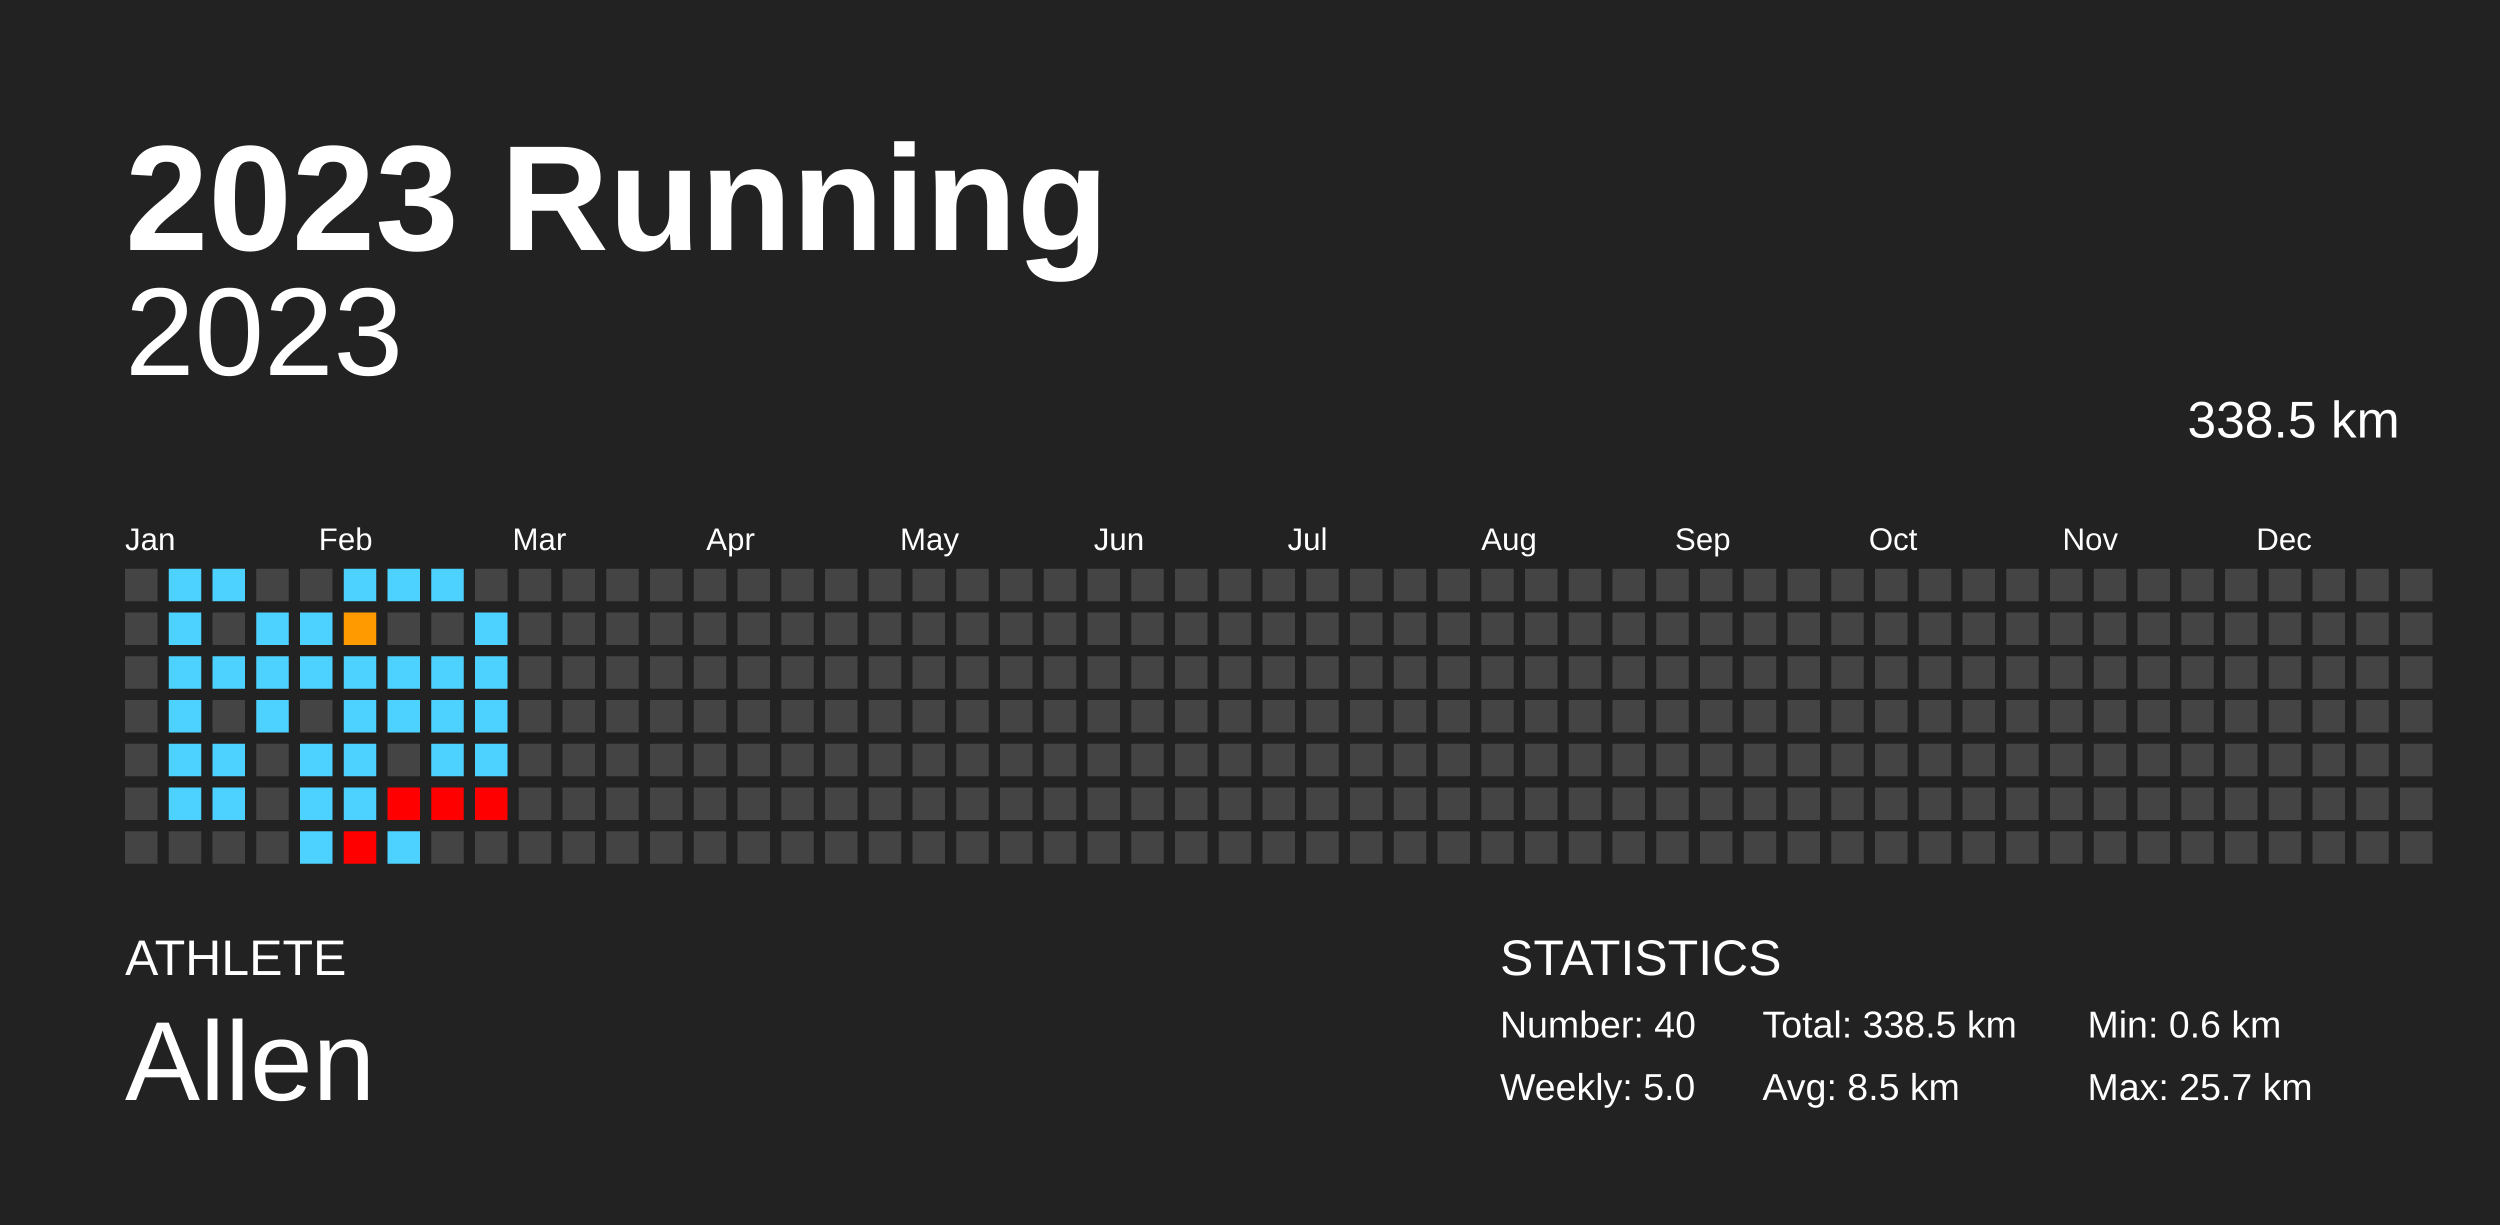
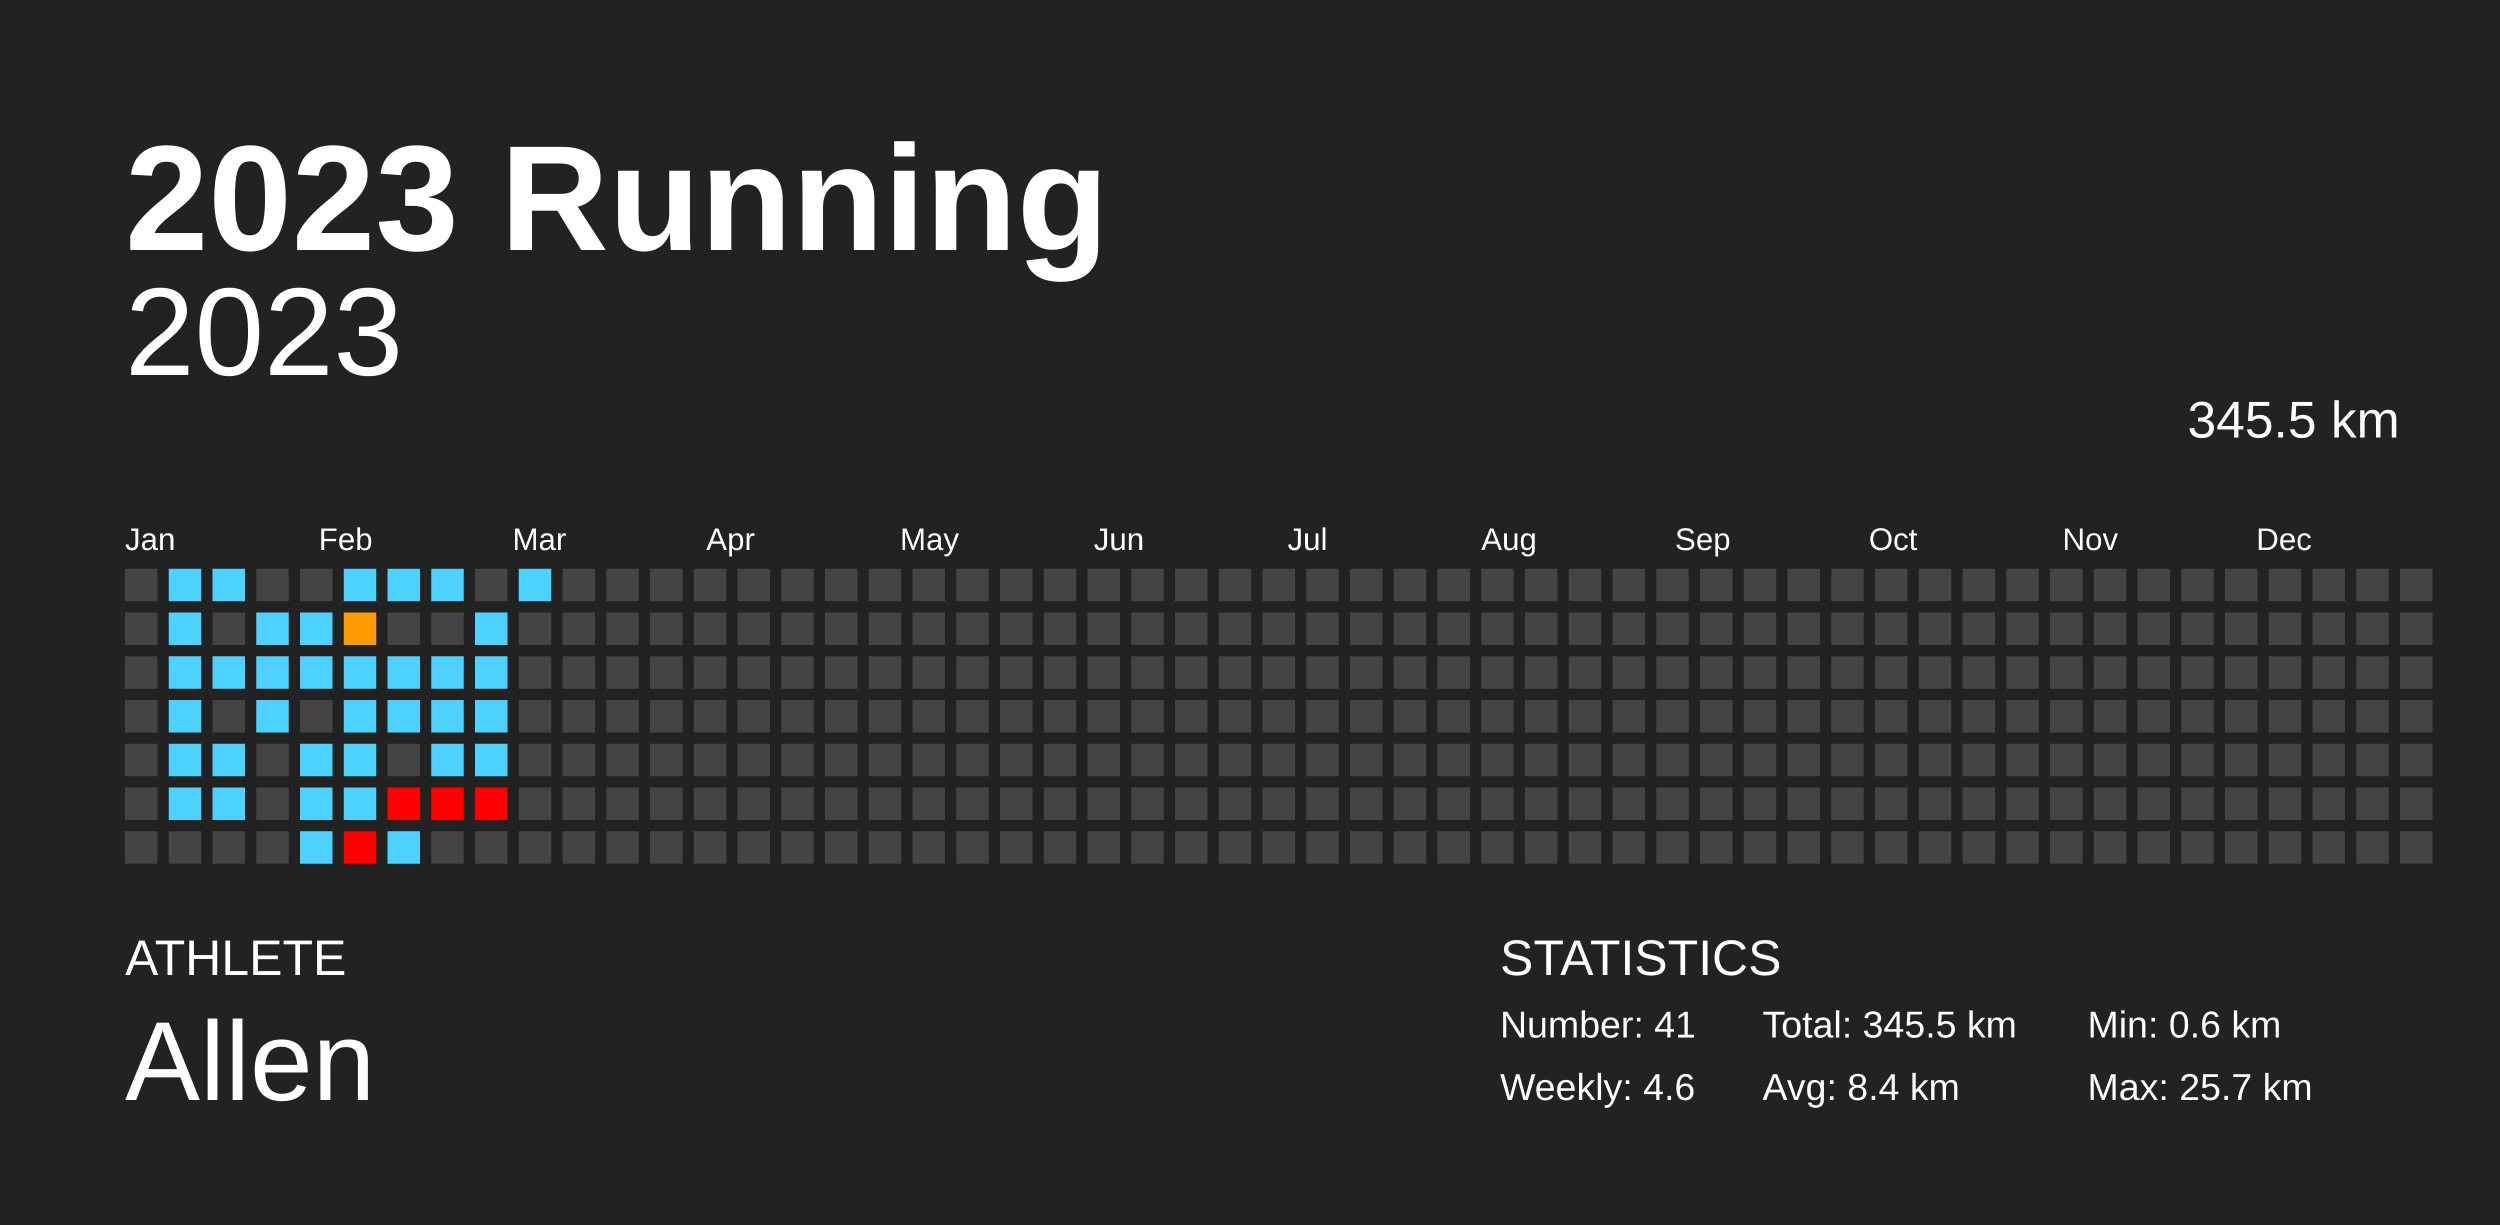
<svg xmlns="http://www.w3.org/2000/svg" baseProfile="full" height="98mm" version="1.1" viewBox="0,0,200,98" width="200mm">
  <defs />
  <rect fill="#222222" height="98" width="200" x="0" y="0" />
  <text fill="#FFFFFF" style="font-size:12px; font-family:Arial; font-weight:bold;" x="10" y="20">2023 Running</text>
  <text fill="#FFFFFF" style="font-size:4px; font-family:Arial" x="10" y="78">ATHLETE</text>
  <text fill="#FFFFFF" style="font-size:9px; font-family:Arial" x="10" y="88">Allen</text>
  <text fill="#FFFFFF" style="font-size:4px; font-family:Arial" x="120" y="78">STATISTICS</text>
-   <text fill="#FFFFFF" style="font-size:3px; font-family:Arial" x="120" y="83">Number: 40</text>
-   <text fill="#FFFFFF" style="font-size:3px; font-family:Arial" x="120" y="88">Weekly: 5.0</text>
-   <text fill="#FFFFFF" style="font-size:3px; font-family:Arial" x="141" y="83">Total: 338.5 km</text>
-   <text fill="#FFFFFF" style="font-size:3px; font-family:Arial" x="141" y="88">Avg: 8.5 km</text>
+   <text fill="#FFFFFF" style="font-size:3px; font-family:Arial" x="120" y="83">Number: 41</text>
+   <text fill="#FFFFFF" style="font-size:3px; font-family:Arial" x="120" y="88">Weekly: 4.6</text>
+   <text fill="#FFFFFF" style="font-size:3px; font-family:Arial" x="141" y="83">Total: 345.5 km</text>
+   <text fill="#FFFFFF" style="font-size:3px; font-family:Arial" x="141" y="88">Avg: 8.4 km</text>
  <text fill="#FFFFFF" style="font-size:3px; font-family:Arial" x="167" y="83">Min: 0.6 km</text>
  <text fill="#FFFFFF" style="font-size:3px; font-family:Arial" x="167" y="88">Max: 25.7 km</text>
  <text alignment-baseline="hanging" fill="#FFFFFF" style="font-size:10.0px; font-family:Arial;" x="10" y="30">2023</text>
-   <text alignment-baseline="hanging" fill="#FFFFFF" style="font-size:4.125px; font-family:Arial;" x="175" y="35">338.5 km</text>
+   <text alignment-baseline="hanging" fill="#FFFFFF" style="font-size:4.125px; font-family:Arial;" x="175" y="35">345.5 km</text>
  <text fill="#FFFFFF" style="font-size:2.5px; font-family:Arial" x="10.0" y="44">Jan</text>
  <text fill="#FFFFFF" style="font-size:2.5px; font-family:Arial" x="25.5" y="44">Feb</text>
  <text fill="#FFFFFF" style="font-size:2.5px; font-family:Arial" x="41.0" y="44">Mar</text>
  <text fill="#FFFFFF" style="font-size:2.5px; font-family:Arial" x="56.5" y="44">Apr</text>
  <text fill="#FFFFFF" style="font-size:2.5px; font-family:Arial" x="72.0" y="44">May</text>
  <text fill="#FFFFFF" style="font-size:2.5px; font-family:Arial" x="87.5" y="44">Jun</text>
  <text fill="#FFFFFF" style="font-size:2.5px; font-family:Arial" x="103.0" y="44">Jul</text>
  <text fill="#FFFFFF" style="font-size:2.5px; font-family:Arial" x="118.5" y="44">Aug</text>
  <text fill="#FFFFFF" style="font-size:2.5px; font-family:Arial" x="134.0" y="44">Sep</text>
  <text fill="#FFFFFF" style="font-size:2.5px; font-family:Arial" x="149.5" y="44">Oct</text>
  <text fill="#FFFFFF" style="font-size:2.5px; font-family:Arial" x="165.0" y="44">Nov</text>
  <text fill="#FFFFFF" style="font-size:2.5px; font-family:Arial" x="180.5" y="44">Dec</text>
  <rect fill="#444444" height="2.6" width="2.6" x="10.0" y="45.5" />
  <rect fill="#444444" height="2.6" width="2.6" x="10.0" y="49.0" />
  <rect fill="#444444" height="2.6" width="2.6" x="10.0" y="52.5" />
  <rect fill="#444444" height="2.6" width="2.6" x="10.0" y="56.0" />
  <rect fill="#444444" height="2.6" width="2.6" x="10.0" y="59.5" />
  <rect fill="#444444" height="2.6" width="2.6" x="10.0" y="63.0" />
  <rect fill="#444444" height="2.6" width="2.6" x="10.0" y="66.5" />
  <rect fill="#4dd2ff" height="2.6" width="2.6" x="13.5" y="45.5" />
  <rect fill="#4dd2ff" height="2.6" width="2.6" x="13.5" y="49.0" />
  <rect fill="#4dd2ff" height="2.6" width="2.6" x="13.5" y="52.5" />
  <rect fill="#4dd2ff" height="2.6" width="2.6" x="13.5" y="56.0" />
  <rect fill="#4dd2ff" height="2.6" width="2.6" x="13.5" y="59.5" />
  <rect fill="#4dd2ff" height="2.6" width="2.6" x="13.5" y="63.0" />
  <rect fill="#444444" height="2.6" width="2.6" x="13.5" y="66.5" />
  <rect fill="#4dd2ff" height="2.6" width="2.6" x="17.0" y="45.5" />
  <rect fill="#444444" height="2.6" width="2.6" x="17.0" y="49.0" />
  <rect fill="#4dd2ff" height="2.6" width="2.6" x="17.0" y="52.5" />
  <rect fill="#444444" height="2.6" width="2.6" x="17.0" y="56.0" />
  <rect fill="#4dd2ff" height="2.6" width="2.6" x="17.0" y="59.5" />
  <rect fill="#4dd2ff" height="2.6" width="2.6" x="17.0" y="63.0" />
  <rect fill="#444444" height="2.6" width="2.6" x="17.0" y="66.5" />
  <rect fill="#444444" height="2.6" width="2.6" x="20.5" y="45.5" />
  <rect fill="#4dd2ff" height="2.6" width="2.6" x="20.5" y="49.0" />
  <rect fill="#4dd2ff" height="2.6" width="2.6" x="20.5" y="52.5" />
  <rect fill="#4dd2ff" height="2.6" width="2.6" x="20.5" y="56.0" />
  <rect fill="#444444" height="2.6" width="2.6" x="20.5" y="59.5" />
  <rect fill="#444444" height="2.6" width="2.6" x="20.5" y="63.0" />
  <rect fill="#444444" height="2.6" width="2.6" x="20.5" y="66.5" />
  <rect fill="#444444" height="2.6" width="2.6" x="24.0" y="45.5" />
  <rect fill="#4dd2ff" height="2.6" width="2.6" x="24.0" y="49.0" />
  <rect fill="#4dd2ff" height="2.6" width="2.6" x="24.0" y="52.5" />
  <rect fill="#444444" height="2.6" width="2.6" x="24.0" y="56.0" />
  <rect fill="#4dd2ff" height="2.6" width="2.6" x="24.0" y="59.5" />
  <rect fill="#4dd2ff" height="2.6" width="2.6" x="24.0" y="63.0" />
  <rect fill="#4dd2ff" height="2.6" width="2.6" x="24.0" y="66.5" />
  <rect fill="#4dd2ff" height="2.6" width="2.6" x="27.5" y="45.5" />
  <rect fill="#ff9b00" height="2.6" width="2.6" x="27.5" y="49.0" />
  <rect fill="#4dd2ff" height="2.6" width="2.6" x="27.5" y="52.5" />
  <rect fill="#4dd2ff" height="2.6" width="2.6" x="27.5" y="56.0" />
  <rect fill="#4dd2ff" height="2.6" width="2.6" x="27.5" y="59.5" />
  <rect fill="#4dd2ff" height="2.6" width="2.6" x="27.5" y="63.0" />
  <rect fill="red" height="2.6" width="2.6" x="27.5" y="66.5" />
  <rect fill="#4dd2ff" height="2.6" width="2.6" x="31.0" y="45.5" />
  <rect fill="#444444" height="2.6" width="2.6" x="31.0" y="49.0" />
  <rect fill="#4dd2ff" height="2.6" width="2.6" x="31.0" y="52.5" />
  <rect fill="#4dd2ff" height="2.6" width="2.6" x="31.0" y="56.0" />
  <rect fill="#444444" height="2.6" width="2.6" x="31.0" y="59.5" />
  <rect fill="red" height="2.6" width="2.6" x="31.0" y="63.0" />
  <rect fill="#4dd2ff" height="2.6" width="2.6" x="31.0" y="66.5" />
  <rect fill="#4dd2ff" height="2.6" width="2.6" x="34.5" y="45.5" />
  <rect fill="#444444" height="2.6" width="2.6" x="34.5" y="49.0" />
  <rect fill="#4dd2ff" height="2.6" width="2.6" x="34.5" y="52.5" />
  <rect fill="#4dd2ff" height="2.6" width="2.6" x="34.5" y="56.0" />
  <rect fill="#4dd2ff" height="2.6" width="2.6" x="34.5" y="59.5" />
  <rect fill="red" height="2.6" width="2.6" x="34.5" y="63.0" />
  <rect fill="#444444" height="2.6" width="2.6" x="34.5" y="66.5" />
  <rect fill="#444444" height="2.6" width="2.6" x="38.0" y="45.5" />
  <rect fill="#4dd2ff" height="2.6" width="2.6" x="38.0" y="49.0" />
  <rect fill="#4dd2ff" height="2.6" width="2.6" x="38.0" y="52.5" />
  <rect fill="#4dd2ff" height="2.6" width="2.6" x="38.0" y="56.0" />
  <rect fill="#4dd2ff" height="2.6" width="2.6" x="38.0" y="59.5" />
  <rect fill="red" height="2.6" width="2.6" x="38.0" y="63.0" />
  <rect fill="#444444" height="2.6" width="2.6" x="38.0" y="66.5" />
-   <rect fill="#444444" height="2.6" width="2.6" x="41.5" y="45.5" />
+   <rect fill="#4dd2ff" height="2.6" width="2.6" x="41.5" y="45.5" />
  <rect fill="#444444" height="2.6" width="2.6" x="41.5" y="49.0" />
  <rect fill="#444444" height="2.6" width="2.6" x="41.5" y="52.5" />
  <rect fill="#444444" height="2.6" width="2.6" x="41.5" y="56.0" />
  <rect fill="#444444" height="2.6" width="2.6" x="41.5" y="59.5" />
  <rect fill="#444444" height="2.6" width="2.6" x="41.5" y="63.0" />
  <rect fill="#444444" height="2.6" width="2.6" x="41.5" y="66.5" />
  <rect fill="#444444" height="2.6" width="2.6" x="45.0" y="45.5" />
  <rect fill="#444444" height="2.6" width="2.6" x="45.0" y="49.0" />
  <rect fill="#444444" height="2.6" width="2.6" x="45.0" y="52.5" />
  <rect fill="#444444" height="2.6" width="2.6" x="45.0" y="56.0" />
  <rect fill="#444444" height="2.6" width="2.6" x="45.0" y="59.5" />
  <rect fill="#444444" height="2.6" width="2.6" x="45.0" y="63.0" />
  <rect fill="#444444" height="2.6" width="2.6" x="45.0" y="66.5" />
  <rect fill="#444444" height="2.6" width="2.6" x="48.5" y="45.5" />
  <rect fill="#444444" height="2.6" width="2.6" x="48.5" y="49.0" />
  <rect fill="#444444" height="2.6" width="2.6" x="48.5" y="52.5" />
  <rect fill="#444444" height="2.6" width="2.6" x="48.5" y="56.0" />
  <rect fill="#444444" height="2.6" width="2.6" x="48.5" y="59.5" />
  <rect fill="#444444" height="2.6" width="2.6" x="48.5" y="63.0" />
  <rect fill="#444444" height="2.6" width="2.6" x="48.5" y="66.5" />
  <rect fill="#444444" height="2.6" width="2.6" x="52.0" y="45.5" />
  <rect fill="#444444" height="2.6" width="2.6" x="52.0" y="49.0" />
  <rect fill="#444444" height="2.6" width="2.6" x="52.0" y="52.5" />
  <rect fill="#444444" height="2.6" width="2.6" x="52.0" y="56.0" />
  <rect fill="#444444" height="2.6" width="2.6" x="52.0" y="59.5" />
  <rect fill="#444444" height="2.6" width="2.6" x="52.0" y="63.0" />
  <rect fill="#444444" height="2.6" width="2.6" x="52.0" y="66.5" />
  <rect fill="#444444" height="2.6" width="2.6" x="55.5" y="45.5" />
  <rect fill="#444444" height="2.6" width="2.6" x="55.5" y="49.0" />
  <rect fill="#444444" height="2.6" width="2.6" x="55.5" y="52.5" />
  <rect fill="#444444" height="2.6" width="2.6" x="55.5" y="56.0" />
  <rect fill="#444444" height="2.6" width="2.6" x="55.5" y="59.5" />
  <rect fill="#444444" height="2.6" width="2.6" x="55.5" y="63.0" />
  <rect fill="#444444" height="2.6" width="2.6" x="55.5" y="66.5" />
  <rect fill="#444444" height="2.6" width="2.6" x="59.0" y="45.5" />
  <rect fill="#444444" height="2.6" width="2.6" x="59.0" y="49.0" />
  <rect fill="#444444" height="2.6" width="2.6" x="59.0" y="52.5" />
  <rect fill="#444444" height="2.6" width="2.6" x="59.0" y="56.0" />
  <rect fill="#444444" height="2.6" width="2.6" x="59.0" y="59.5" />
  <rect fill="#444444" height="2.6" width="2.6" x="59.0" y="63.0" />
  <rect fill="#444444" height="2.6" width="2.6" x="59.0" y="66.5" />
  <rect fill="#444444" height="2.6" width="2.6" x="62.5" y="45.5" />
  <rect fill="#444444" height="2.6" width="2.6" x="62.5" y="49.0" />
  <rect fill="#444444" height="2.6" width="2.6" x="62.5" y="52.5" />
  <rect fill="#444444" height="2.6" width="2.6" x="62.5" y="56.0" />
  <rect fill="#444444" height="2.6" width="2.6" x="62.5" y="59.5" />
  <rect fill="#444444" height="2.6" width="2.6" x="62.5" y="63.0" />
  <rect fill="#444444" height="2.6" width="2.6" x="62.5" y="66.5" />
  <rect fill="#444444" height="2.6" width="2.6" x="66.0" y="45.5" />
  <rect fill="#444444" height="2.6" width="2.6" x="66.0" y="49.0" />
  <rect fill="#444444" height="2.6" width="2.6" x="66.0" y="52.5" />
  <rect fill="#444444" height="2.6" width="2.6" x="66.0" y="56.0" />
  <rect fill="#444444" height="2.6" width="2.6" x="66.0" y="59.5" />
  <rect fill="#444444" height="2.6" width="2.6" x="66.0" y="63.0" />
  <rect fill="#444444" height="2.6" width="2.6" x="66.0" y="66.5" />
  <rect fill="#444444" height="2.6" width="2.6" x="69.5" y="45.5" />
  <rect fill="#444444" height="2.6" width="2.6" x="69.5" y="49.0" />
  <rect fill="#444444" height="2.6" width="2.6" x="69.5" y="52.5" />
  <rect fill="#444444" height="2.6" width="2.6" x="69.5" y="56.0" />
  <rect fill="#444444" height="2.6" width="2.6" x="69.5" y="59.5" />
  <rect fill="#444444" height="2.6" width="2.6" x="69.5" y="63.0" />
  <rect fill="#444444" height="2.6" width="2.6" x="69.5" y="66.5" />
  <rect fill="#444444" height="2.6" width="2.6" x="73.0" y="45.5" />
  <rect fill="#444444" height="2.6" width="2.6" x="73.0" y="49.0" />
  <rect fill="#444444" height="2.6" width="2.6" x="73.0" y="52.5" />
  <rect fill="#444444" height="2.6" width="2.6" x="73.0" y="56.0" />
  <rect fill="#444444" height="2.6" width="2.6" x="73.0" y="59.5" />
  <rect fill="#444444" height="2.6" width="2.6" x="73.0" y="63.0" />
  <rect fill="#444444" height="2.6" width="2.6" x="73.0" y="66.5" />
  <rect fill="#444444" height="2.6" width="2.6" x="76.5" y="45.5" />
  <rect fill="#444444" height="2.6" width="2.6" x="76.5" y="49.0" />
  <rect fill="#444444" height="2.6" width="2.6" x="76.5" y="52.5" />
  <rect fill="#444444" height="2.6" width="2.6" x="76.5" y="56.0" />
  <rect fill="#444444" height="2.6" width="2.6" x="76.5" y="59.5" />
  <rect fill="#444444" height="2.6" width="2.6" x="76.5" y="63.0" />
  <rect fill="#444444" height="2.6" width="2.6" x="76.5" y="66.5" />
  <rect fill="#444444" height="2.6" width="2.6" x="80.0" y="45.5" />
  <rect fill="#444444" height="2.6" width="2.6" x="80.0" y="49.0" />
  <rect fill="#444444" height="2.6" width="2.6" x="80.0" y="52.5" />
  <rect fill="#444444" height="2.6" width="2.6" x="80.0" y="56.0" />
  <rect fill="#444444" height="2.6" width="2.6" x="80.0" y="59.5" />
  <rect fill="#444444" height="2.6" width="2.6" x="80.0" y="63.0" />
  <rect fill="#444444" height="2.6" width="2.6" x="80.0" y="66.5" />
  <rect fill="#444444" height="2.6" width="2.6" x="83.5" y="45.5" />
  <rect fill="#444444" height="2.6" width="2.6" x="83.5" y="49.0" />
  <rect fill="#444444" height="2.6" width="2.6" x="83.5" y="52.5" />
  <rect fill="#444444" height="2.6" width="2.6" x="83.5" y="56.0" />
  <rect fill="#444444" height="2.6" width="2.6" x="83.5" y="59.5" />
  <rect fill="#444444" height="2.6" width="2.6" x="83.5" y="63.0" />
  <rect fill="#444444" height="2.6" width="2.6" x="83.5" y="66.5" />
  <rect fill="#444444" height="2.6" width="2.6" x="87.0" y="45.5" />
  <rect fill="#444444" height="2.6" width="2.6" x="87.0" y="49.0" />
  <rect fill="#444444" height="2.6" width="2.6" x="87.0" y="52.5" />
  <rect fill="#444444" height="2.6" width="2.6" x="87.0" y="56.0" />
  <rect fill="#444444" height="2.6" width="2.6" x="87.0" y="59.5" />
  <rect fill="#444444" height="2.6" width="2.6" x="87.0" y="63.0" />
  <rect fill="#444444" height="2.6" width="2.6" x="87.0" y="66.5" />
  <rect fill="#444444" height="2.6" width="2.6" x="90.5" y="45.5" />
  <rect fill="#444444" height="2.6" width="2.6" x="90.5" y="49.0" />
  <rect fill="#444444" height="2.6" width="2.6" x="90.5" y="52.5" />
  <rect fill="#444444" height="2.6" width="2.6" x="90.5" y="56.0" />
  <rect fill="#444444" height="2.6" width="2.6" x="90.5" y="59.5" />
  <rect fill="#444444" height="2.6" width="2.6" x="90.5" y="63.0" />
  <rect fill="#444444" height="2.6" width="2.6" x="90.5" y="66.5" />
  <rect fill="#444444" height="2.6" width="2.6" x="94.0" y="45.5" />
  <rect fill="#444444" height="2.6" width="2.6" x="94.0" y="49.0" />
  <rect fill="#444444" height="2.6" width="2.6" x="94.0" y="52.5" />
  <rect fill="#444444" height="2.6" width="2.6" x="94.0" y="56.0" />
  <rect fill="#444444" height="2.6" width="2.6" x="94.0" y="59.5" />
  <rect fill="#444444" height="2.6" width="2.6" x="94.0" y="63.0" />
  <rect fill="#444444" height="2.6" width="2.6" x="94.0" y="66.5" />
  <rect fill="#444444" height="2.6" width="2.6" x="97.5" y="45.5" />
  <rect fill="#444444" height="2.6" width="2.6" x="97.5" y="49.0" />
  <rect fill="#444444" height="2.6" width="2.6" x="97.5" y="52.5" />
  <rect fill="#444444" height="2.6" width="2.6" x="97.5" y="56.0" />
  <rect fill="#444444" height="2.6" width="2.6" x="97.5" y="59.5" />
  <rect fill="#444444" height="2.6" width="2.6" x="97.5" y="63.0" />
  <rect fill="#444444" height="2.6" width="2.6" x="97.5" y="66.5" />
  <rect fill="#444444" height="2.6" width="2.6" x="101.0" y="45.5" />
  <rect fill="#444444" height="2.6" width="2.6" x="101.0" y="49.0" />
  <rect fill="#444444" height="2.6" width="2.6" x="101.0" y="52.5" />
  <rect fill="#444444" height="2.6" width="2.6" x="101.0" y="56.0" />
  <rect fill="#444444" height="2.6" width="2.6" x="101.0" y="59.5" />
  <rect fill="#444444" height="2.6" width="2.6" x="101.0" y="63.0" />
  <rect fill="#444444" height="2.6" width="2.6" x="101.0" y="66.5" />
  <rect fill="#444444" height="2.6" width="2.6" x="104.5" y="45.5" />
  <rect fill="#444444" height="2.6" width="2.6" x="104.5" y="49.0" />
  <rect fill="#444444" height="2.6" width="2.6" x="104.5" y="52.5" />
  <rect fill="#444444" height="2.6" width="2.6" x="104.5" y="56.0" />
  <rect fill="#444444" height="2.6" width="2.6" x="104.5" y="59.5" />
  <rect fill="#444444" height="2.6" width="2.6" x="104.5" y="63.0" />
  <rect fill="#444444" height="2.6" width="2.6" x="104.5" y="66.5" />
  <rect fill="#444444" height="2.6" width="2.6" x="108.0" y="45.5" />
  <rect fill="#444444" height="2.6" width="2.6" x="108.0" y="49.0" />
  <rect fill="#444444" height="2.6" width="2.6" x="108.0" y="52.5" />
  <rect fill="#444444" height="2.6" width="2.6" x="108.0" y="56.0" />
  <rect fill="#444444" height="2.6" width="2.6" x="108.0" y="59.5" />
  <rect fill="#444444" height="2.6" width="2.6" x="108.0" y="63.0" />
  <rect fill="#444444" height="2.6" width="2.6" x="108.0" y="66.5" />
  <rect fill="#444444" height="2.6" width="2.6" x="111.5" y="45.5" />
  <rect fill="#444444" height="2.6" width="2.6" x="111.5" y="49.0" />
  <rect fill="#444444" height="2.6" width="2.6" x="111.5" y="52.5" />
  <rect fill="#444444" height="2.6" width="2.6" x="111.5" y="56.0" />
  <rect fill="#444444" height="2.6" width="2.6" x="111.5" y="59.5" />
  <rect fill="#444444" height="2.6" width="2.6" x="111.5" y="63.0" />
  <rect fill="#444444" height="2.6" width="2.6" x="111.5" y="66.5" />
  <rect fill="#444444" height="2.6" width="2.6" x="115.0" y="45.5" />
  <rect fill="#444444" height="2.6" width="2.6" x="115.0" y="49.0" />
  <rect fill="#444444" height="2.6" width="2.6" x="115.0" y="52.5" />
  <rect fill="#444444" height="2.6" width="2.6" x="115.0" y="56.0" />
  <rect fill="#444444" height="2.6" width="2.6" x="115.0" y="59.5" />
  <rect fill="#444444" height="2.6" width="2.6" x="115.0" y="63.0" />
  <rect fill="#444444" height="2.6" width="2.6" x="115.0" y="66.5" />
  <rect fill="#444444" height="2.6" width="2.6" x="118.5" y="45.5" />
  <rect fill="#444444" height="2.6" width="2.6" x="118.5" y="49.0" />
  <rect fill="#444444" height="2.6" width="2.6" x="118.5" y="52.5" />
  <rect fill="#444444" height="2.6" width="2.6" x="118.5" y="56.0" />
  <rect fill="#444444" height="2.6" width="2.6" x="118.5" y="59.5" />
  <rect fill="#444444" height="2.6" width="2.6" x="118.5" y="63.0" />
  <rect fill="#444444" height="2.6" width="2.6" x="118.5" y="66.5" />
  <rect fill="#444444" height="2.6" width="2.6" x="122.0" y="45.5" />
  <rect fill="#444444" height="2.6" width="2.6" x="122.0" y="49.0" />
  <rect fill="#444444" height="2.6" width="2.6" x="122.0" y="52.5" />
  <rect fill="#444444" height="2.6" width="2.6" x="122.0" y="56.0" />
  <rect fill="#444444" height="2.6" width="2.6" x="122.0" y="59.5" />
  <rect fill="#444444" height="2.6" width="2.6" x="122.0" y="63.0" />
  <rect fill="#444444" height="2.6" width="2.6" x="122.0" y="66.5" />
  <rect fill="#444444" height="2.6" width="2.6" x="125.5" y="45.5" />
  <rect fill="#444444" height="2.6" width="2.6" x="125.5" y="49.0" />
  <rect fill="#444444" height="2.6" width="2.6" x="125.5" y="52.5" />
  <rect fill="#444444" height="2.6" width="2.6" x="125.5" y="56.0" />
  <rect fill="#444444" height="2.6" width="2.6" x="125.5" y="59.5" />
  <rect fill="#444444" height="2.6" width="2.6" x="125.5" y="63.0" />
  <rect fill="#444444" height="2.6" width="2.6" x="125.5" y="66.5" />
  <rect fill="#444444" height="2.6" width="2.6" x="129.0" y="45.5" />
  <rect fill="#444444" height="2.6" width="2.6" x="129.0" y="49.0" />
  <rect fill="#444444" height="2.6" width="2.6" x="129.0" y="52.5" />
  <rect fill="#444444" height="2.6" width="2.6" x="129.0" y="56.0" />
  <rect fill="#444444" height="2.6" width="2.6" x="129.0" y="59.5" />
  <rect fill="#444444" height="2.6" width="2.6" x="129.0" y="63.0" />
  <rect fill="#444444" height="2.6" width="2.6" x="129.0" y="66.5" />
  <rect fill="#444444" height="2.6" width="2.6" x="132.5" y="45.5" />
  <rect fill="#444444" height="2.6" width="2.6" x="132.5" y="49.0" />
  <rect fill="#444444" height="2.6" width="2.6" x="132.5" y="52.5" />
  <rect fill="#444444" height="2.6" width="2.6" x="132.5" y="56.0" />
  <rect fill="#444444" height="2.6" width="2.6" x="132.5" y="59.5" />
  <rect fill="#444444" height="2.6" width="2.6" x="132.5" y="63.0" />
  <rect fill="#444444" height="2.6" width="2.6" x="132.5" y="66.5" />
  <rect fill="#444444" height="2.6" width="2.6" x="136.0" y="45.5" />
  <rect fill="#444444" height="2.6" width="2.6" x="136.0" y="49.0" />
  <rect fill="#444444" height="2.6" width="2.6" x="136.0" y="52.5" />
  <rect fill="#444444" height="2.6" width="2.6" x="136.0" y="56.0" />
  <rect fill="#444444" height="2.6" width="2.6" x="136.0" y="59.5" />
  <rect fill="#444444" height="2.6" width="2.6" x="136.0" y="63.0" />
  <rect fill="#444444" height="2.6" width="2.6" x="136.0" y="66.5" />
  <rect fill="#444444" height="2.6" width="2.6" x="139.5" y="45.5" />
  <rect fill="#444444" height="2.6" width="2.6" x="139.5" y="49.0" />
  <rect fill="#444444" height="2.6" width="2.6" x="139.5" y="52.5" />
  <rect fill="#444444" height="2.6" width="2.6" x="139.5" y="56.0" />
  <rect fill="#444444" height="2.6" width="2.6" x="139.5" y="59.5" />
  <rect fill="#444444" height="2.6" width="2.6" x="139.5" y="63.0" />
  <rect fill="#444444" height="2.6" width="2.6" x="139.5" y="66.5" />
  <rect fill="#444444" height="2.6" width="2.6" x="143.0" y="45.5" />
  <rect fill="#444444" height="2.6" width="2.6" x="143.0" y="49.0" />
  <rect fill="#444444" height="2.6" width="2.6" x="143.0" y="52.5" />
  <rect fill="#444444" height="2.6" width="2.6" x="143.0" y="56.0" />
  <rect fill="#444444" height="2.6" width="2.6" x="143.0" y="59.5" />
  <rect fill="#444444" height="2.6" width="2.6" x="143.0" y="63.0" />
  <rect fill="#444444" height="2.6" width="2.6" x="143.0" y="66.5" />
  <rect fill="#444444" height="2.6" width="2.6" x="146.5" y="45.5" />
  <rect fill="#444444" height="2.6" width="2.6" x="146.5" y="49.0" />
  <rect fill="#444444" height="2.6" width="2.6" x="146.5" y="52.5" />
  <rect fill="#444444" height="2.6" width="2.6" x="146.5" y="56.0" />
  <rect fill="#444444" height="2.6" width="2.6" x="146.5" y="59.5" />
  <rect fill="#444444" height="2.6" width="2.6" x="146.5" y="63.0" />
  <rect fill="#444444" height="2.6" width="2.6" x="146.5" y="66.5" />
  <rect fill="#444444" height="2.6" width="2.6" x="150.0" y="45.5" />
  <rect fill="#444444" height="2.6" width="2.6" x="150.0" y="49.0" />
  <rect fill="#444444" height="2.6" width="2.6" x="150.0" y="52.5" />
  <rect fill="#444444" height="2.6" width="2.6" x="150.0" y="56.0" />
  <rect fill="#444444" height="2.6" width="2.6" x="150.0" y="59.5" />
  <rect fill="#444444" height="2.6" width="2.6" x="150.0" y="63.0" />
  <rect fill="#444444" height="2.6" width="2.6" x="150.0" y="66.5" />
  <rect fill="#444444" height="2.6" width="2.6" x="153.5" y="45.5" />
  <rect fill="#444444" height="2.6" width="2.6" x="153.5" y="49.0" />
  <rect fill="#444444" height="2.6" width="2.6" x="153.5" y="52.5" />
  <rect fill="#444444" height="2.6" width="2.6" x="153.5" y="56.0" />
  <rect fill="#444444" height="2.6" width="2.6" x="153.5" y="59.5" />
  <rect fill="#444444" height="2.6" width="2.6" x="153.5" y="63.0" />
  <rect fill="#444444" height="2.6" width="2.6" x="153.5" y="66.5" />
  <rect fill="#444444" height="2.6" width="2.6" x="157.0" y="45.5" />
  <rect fill="#444444" height="2.6" width="2.6" x="157.0" y="49.0" />
  <rect fill="#444444" height="2.6" width="2.6" x="157.0" y="52.5" />
  <rect fill="#444444" height="2.6" width="2.6" x="157.0" y="56.0" />
  <rect fill="#444444" height="2.6" width="2.6" x="157.0" y="59.5" />
  <rect fill="#444444" height="2.6" width="2.6" x="157.0" y="63.0" />
  <rect fill="#444444" height="2.6" width="2.6" x="157.0" y="66.5" />
  <rect fill="#444444" height="2.6" width="2.6" x="160.5" y="45.5" />
  <rect fill="#444444" height="2.6" width="2.6" x="160.5" y="49.0" />
  <rect fill="#444444" height="2.6" width="2.6" x="160.5" y="52.5" />
  <rect fill="#444444" height="2.6" width="2.6" x="160.5" y="56.0" />
  <rect fill="#444444" height="2.6" width="2.6" x="160.5" y="59.5" />
  <rect fill="#444444" height="2.6" width="2.6" x="160.5" y="63.0" />
  <rect fill="#444444" height="2.6" width="2.6" x="160.5" y="66.5" />
  <rect fill="#444444" height="2.6" width="2.6" x="164.0" y="45.5" />
  <rect fill="#444444" height="2.6" width="2.6" x="164.0" y="49.0" />
  <rect fill="#444444" height="2.6" width="2.6" x="164.0" y="52.5" />
  <rect fill="#444444" height="2.6" width="2.6" x="164.0" y="56.0" />
  <rect fill="#444444" height="2.6" width="2.6" x="164.0" y="59.5" />
  <rect fill="#444444" height="2.6" width="2.6" x="164.0" y="63.0" />
  <rect fill="#444444" height="2.6" width="2.6" x="164.0" y="66.5" />
  <rect fill="#444444" height="2.6" width="2.6" x="167.5" y="45.5" />
  <rect fill="#444444" height="2.6" width="2.6" x="167.5" y="49.0" />
  <rect fill="#444444" height="2.6" width="2.6" x="167.5" y="52.5" />
  <rect fill="#444444" height="2.6" width="2.6" x="167.5" y="56.0" />
  <rect fill="#444444" height="2.6" width="2.6" x="167.5" y="59.5" />
  <rect fill="#444444" height="2.6" width="2.6" x="167.5" y="63.0" />
  <rect fill="#444444" height="2.6" width="2.6" x="167.5" y="66.5" />
  <rect fill="#444444" height="2.6" width="2.6" x="171.0" y="45.5" />
  <rect fill="#444444" height="2.6" width="2.6" x="171.0" y="49.0" />
  <rect fill="#444444" height="2.6" width="2.6" x="171.0" y="52.5" />
  <rect fill="#444444" height="2.6" width="2.6" x="171.0" y="56.0" />
  <rect fill="#444444" height="2.6" width="2.6" x="171.0" y="59.5" />
  <rect fill="#444444" height="2.6" width="2.6" x="171.0" y="63.0" />
  <rect fill="#444444" height="2.6" width="2.6" x="171.0" y="66.5" />
  <rect fill="#444444" height="2.6" width="2.6" x="174.5" y="45.5" />
  <rect fill="#444444" height="2.6" width="2.6" x="174.5" y="49.0" />
  <rect fill="#444444" height="2.6" width="2.6" x="174.5" y="52.5" />
  <rect fill="#444444" height="2.6" width="2.6" x="174.5" y="56.0" />
  <rect fill="#444444" height="2.6" width="2.6" x="174.5" y="59.5" />
  <rect fill="#444444" height="2.6" width="2.6" x="174.5" y="63.0" />
  <rect fill="#444444" height="2.6" width="2.6" x="174.5" y="66.5" />
  <rect fill="#444444" height="2.6" width="2.6" x="178.0" y="45.5" />
  <rect fill="#444444" height="2.6" width="2.6" x="178.0" y="49.0" />
  <rect fill="#444444" height="2.6" width="2.6" x="178.0" y="52.5" />
  <rect fill="#444444" height="2.6" width="2.6" x="178.0" y="56.0" />
  <rect fill="#444444" height="2.6" width="2.6" x="178.0" y="59.5" />
  <rect fill="#444444" height="2.6" width="2.6" x="178.0" y="63.0" />
  <rect fill="#444444" height="2.6" width="2.6" x="178.0" y="66.5" />
  <rect fill="#444444" height="2.6" width="2.6" x="181.5" y="45.5" />
  <rect fill="#444444" height="2.6" width="2.6" x="181.5" y="49.0" />
  <rect fill="#444444" height="2.6" width="2.6" x="181.5" y="52.5" />
  <rect fill="#444444" height="2.6" width="2.6" x="181.5" y="56.0" />
  <rect fill="#444444" height="2.6" width="2.6" x="181.5" y="59.5" />
  <rect fill="#444444" height="2.6" width="2.6" x="181.5" y="63.0" />
  <rect fill="#444444" height="2.6" width="2.6" x="181.5" y="66.5" />
  <rect fill="#444444" height="2.6" width="2.6" x="185.0" y="45.5" />
  <rect fill="#444444" height="2.6" width="2.6" x="185.0" y="49.0" />
  <rect fill="#444444" height="2.6" width="2.6" x="185.0" y="52.5" />
  <rect fill="#444444" height="2.6" width="2.6" x="185.0" y="56.0" />
  <rect fill="#444444" height="2.6" width="2.6" x="185.0" y="59.5" />
  <rect fill="#444444" height="2.6" width="2.6" x="185.0" y="63.0" />
  <rect fill="#444444" height="2.6" width="2.6" x="185.0" y="66.5" />
  <rect fill="#444444" height="2.6" width="2.6" x="188.5" y="45.5" />
  <rect fill="#444444" height="2.6" width="2.6" x="188.5" y="49.0" />
  <rect fill="#444444" height="2.6" width="2.6" x="188.5" y="52.5" />
  <rect fill="#444444" height="2.6" width="2.6" x="188.5" y="56.0" />
  <rect fill="#444444" height="2.6" width="2.6" x="188.5" y="59.5" />
  <rect fill="#444444" height="2.6" width="2.6" x="188.5" y="63.0" />
  <rect fill="#444444" height="2.6" width="2.6" x="188.5" y="66.5" />
  <rect fill="#444444" height="2.6" width="2.6" x="192.0" y="45.5" />
  <rect fill="#444444" height="2.6" width="2.6" x="192.0" y="49.0" />
  <rect fill="#444444" height="2.6" width="2.6" x="192.0" y="52.5" />
  <rect fill="#444444" height="2.6" width="2.6" x="192.0" y="56.0" />
  <rect fill="#444444" height="2.6" width="2.6" x="192.0" y="59.5" />
  <rect fill="#444444" height="2.6" width="2.6" x="192.0" y="63.0" />
  <rect fill="#444444" height="2.6" width="2.6" x="192.0" y="66.5" />
</svg>
